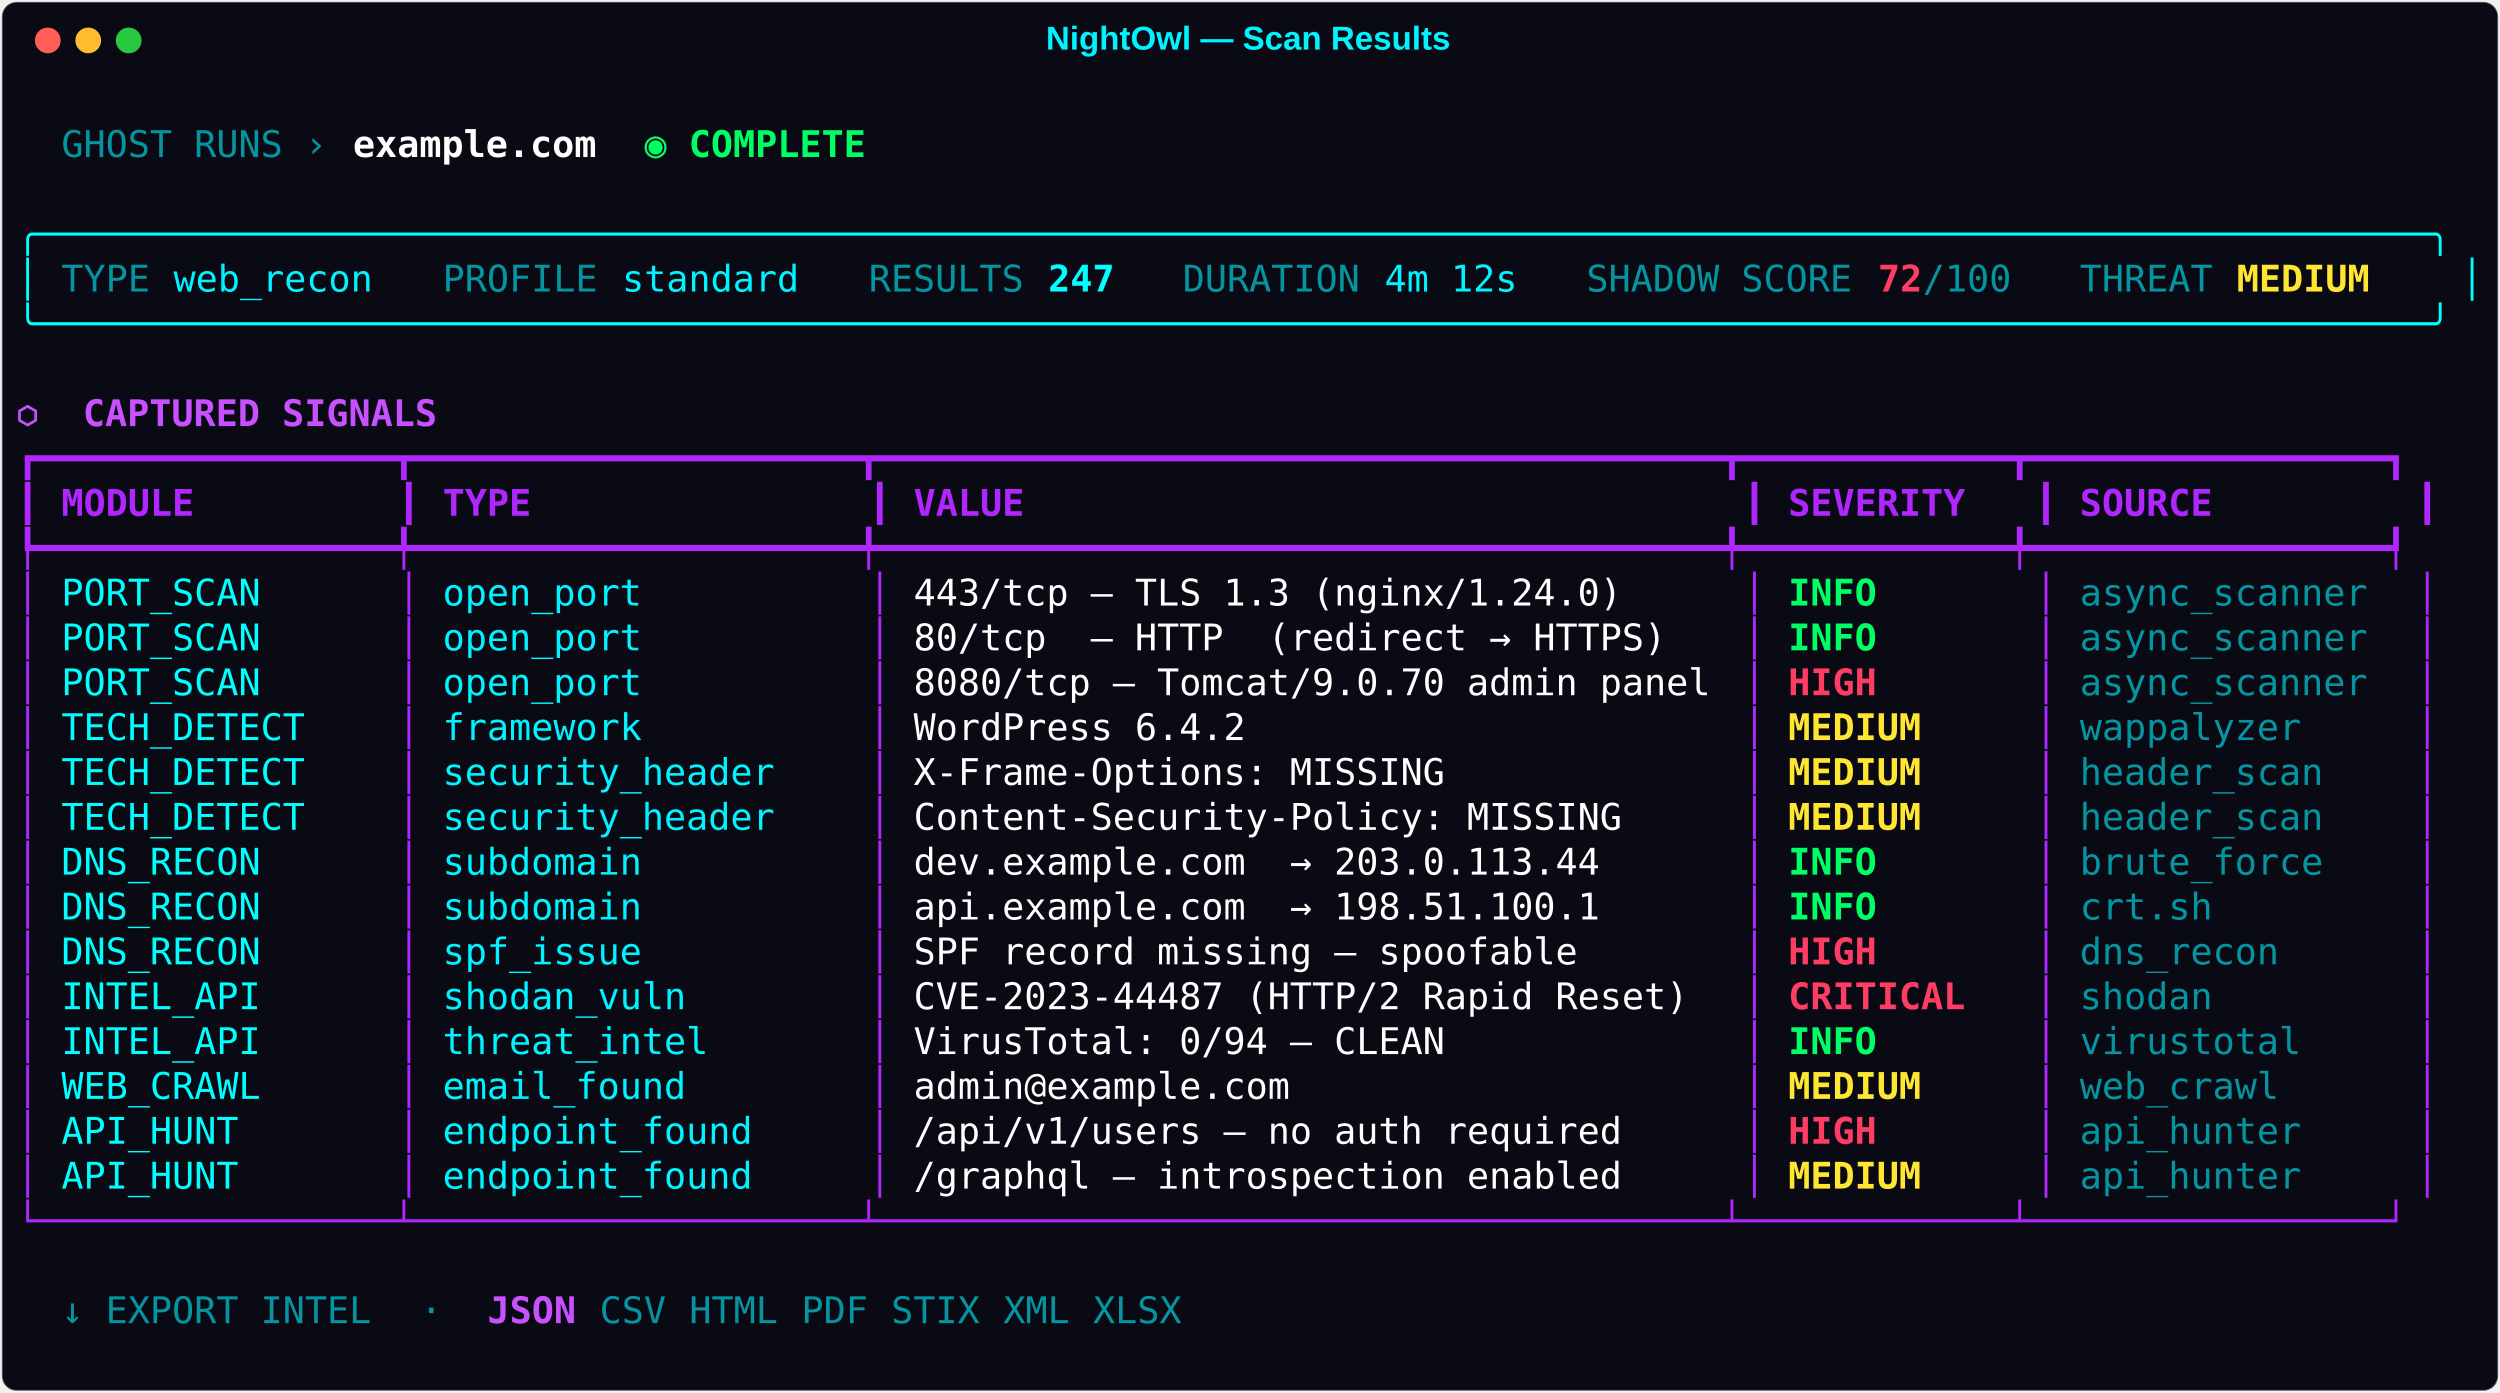
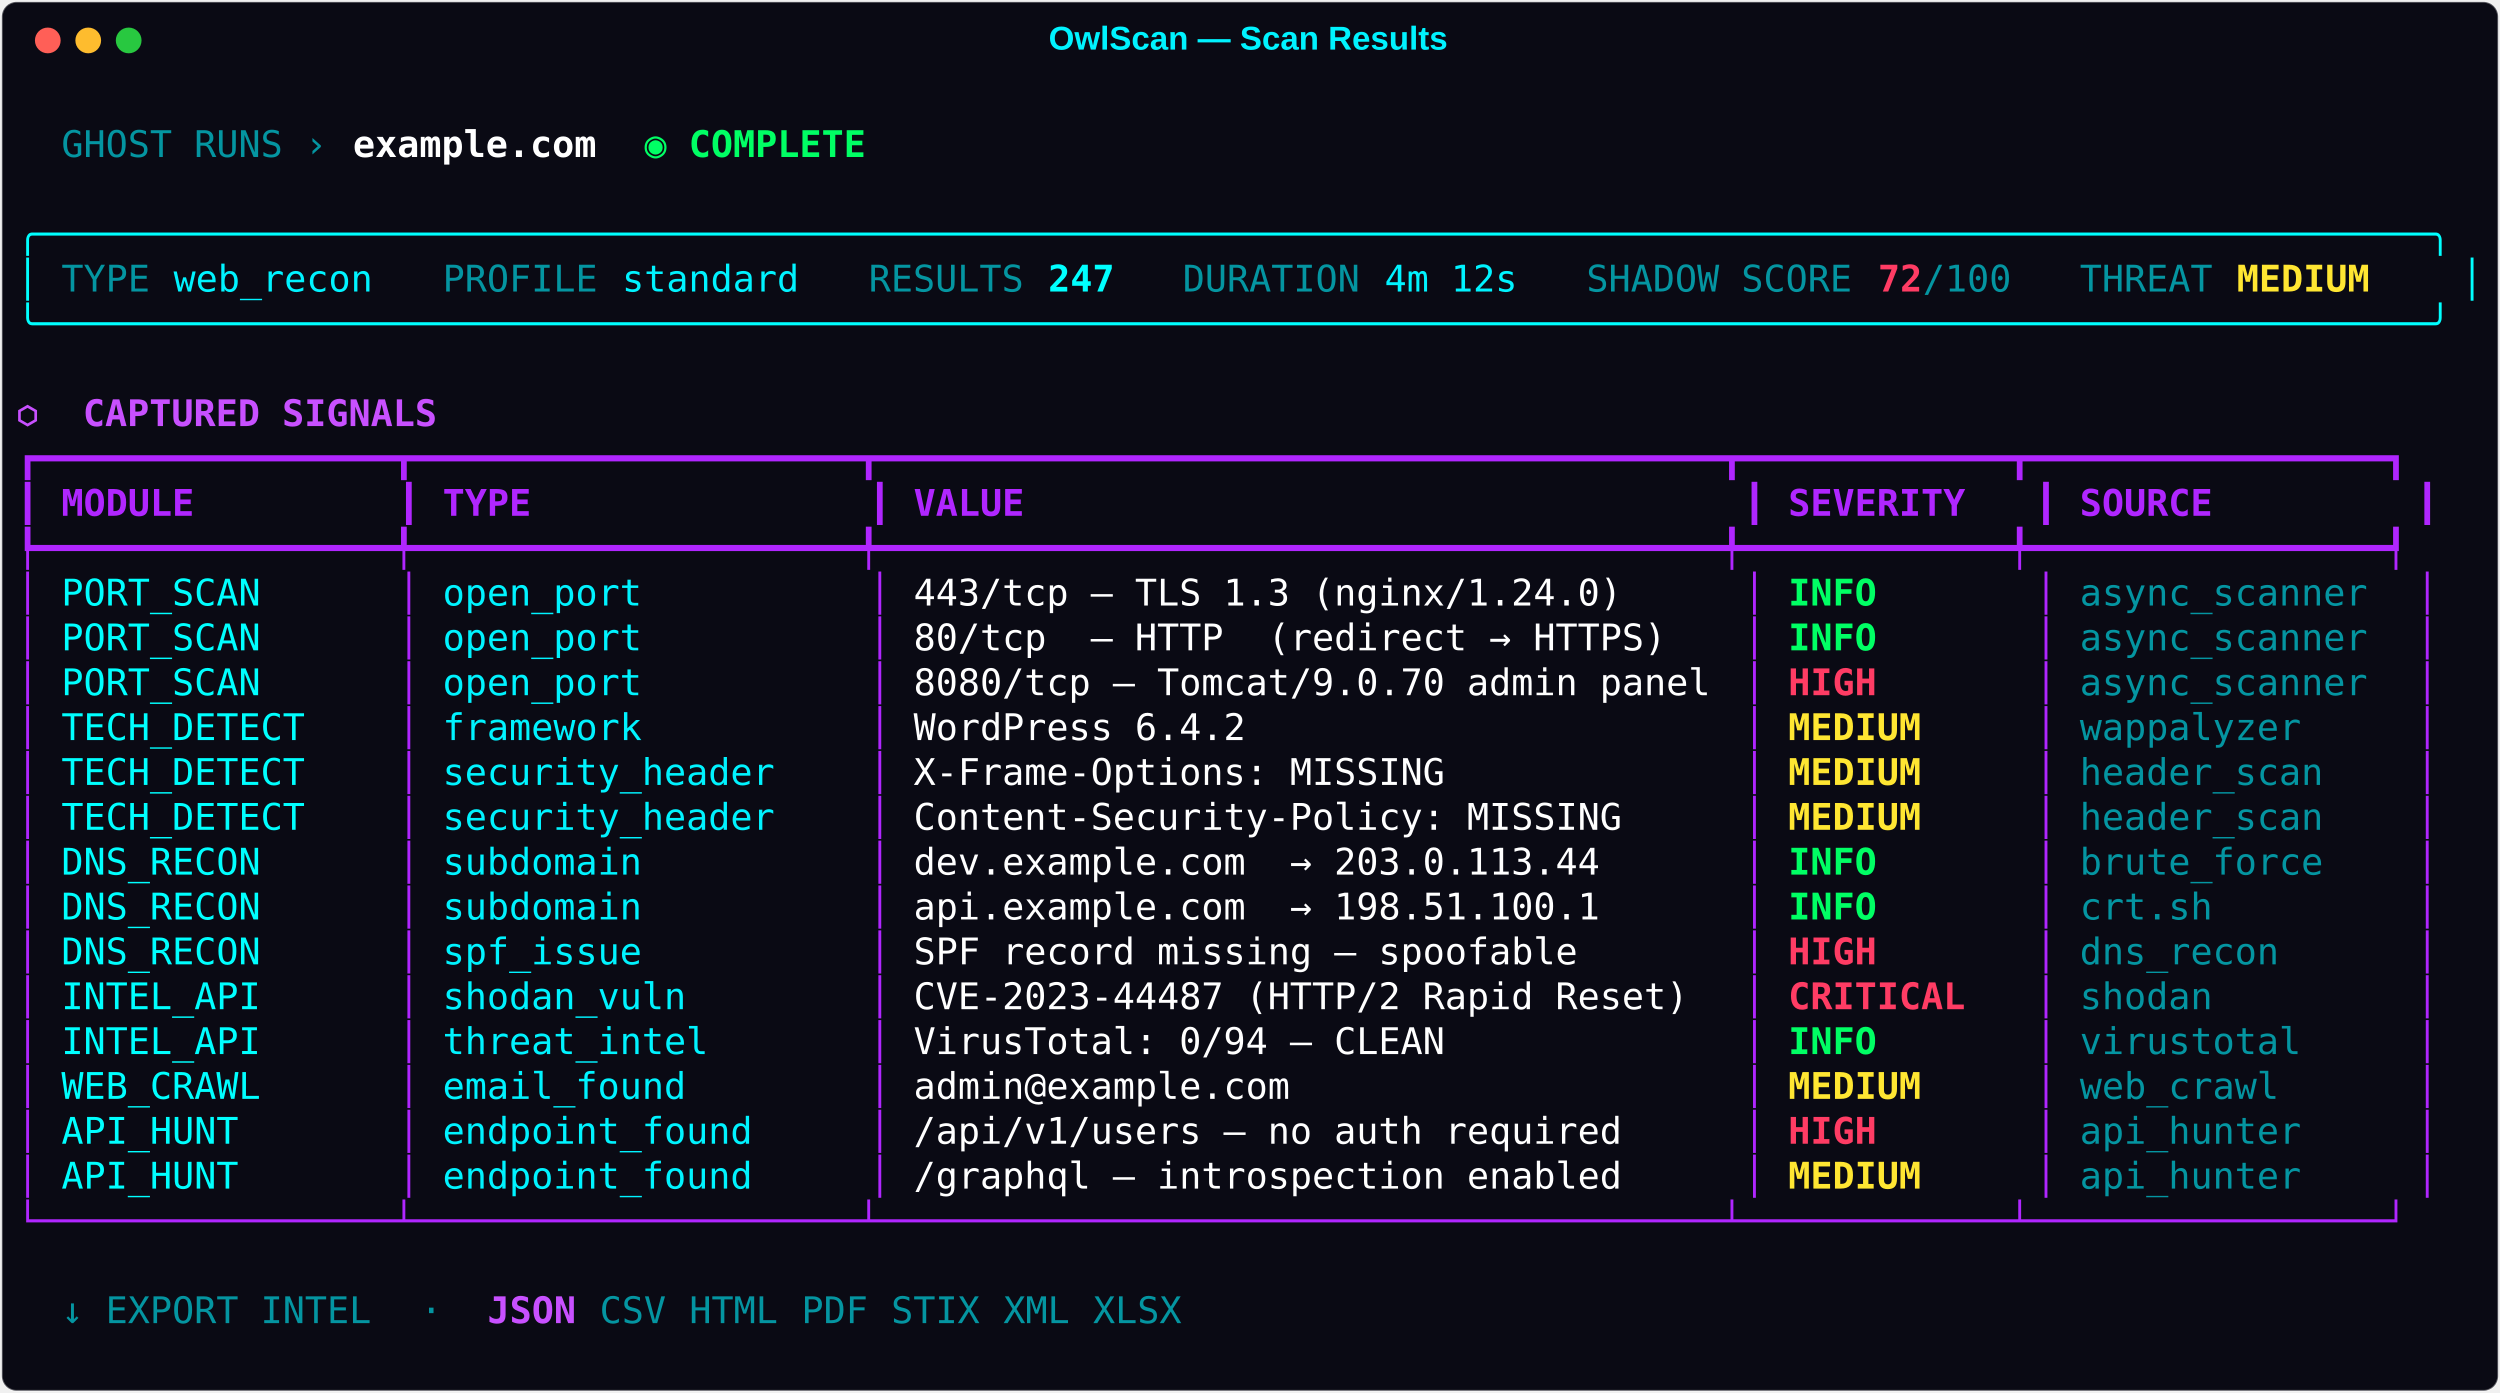
<svg xmlns="http://www.w3.org/2000/svg" class="rich-terminal" viewBox="0 0 1360 757.6">
  <style>

    @font-face {
        font-family: "Fira Code";
        src: local("FiraCode-Regular"),
                url("https://cdnjs.cloudflare.com/ajax/libs/firacode/6.2.0/woff2/FiraCode-Regular.woff2") format("woff2"),
                url("https://cdnjs.cloudflare.com/ajax/libs/firacode/6.2.0/woff/FiraCode-Regular.woff") format("woff");
        font-style: normal;
        font-weight: 400;
    }
    @font-face {
        font-family: "Fira Code";
        src: local("FiraCode-Bold"),
                url("https://cdnjs.cloudflare.com/ajax/libs/firacode/6.2.0/woff2/FiraCode-Bold.woff2") format("woff2"),
                url("https://cdnjs.cloudflare.com/ajax/libs/firacode/6.2.0/woff/FiraCode-Bold.woff") format("woff");
        font-style: bold;
        font-weight: 700;
    }

    .terminal-227183833-matrix {
        font-family: Fira Code, monospace;
        font-size: 20px;
        line-height: 24.4px;
        font-variant-east-asian: full-width;
    }

    .terminal-227183833-title {
        font-size: 18px;
        font-weight: bold;
        font-family: arial;
    }

    .terminal-227183833-r1 { fill: #00f3ff }
.terminal-227183833-r2 { fill: #0495a1 }
.terminal-227183833-r3 { fill: #ffffff;font-weight: bold }
.terminal-227183833-r4 { fill: #00ff64;font-weight: bold }
.terminal-227183833-r5 { fill: #00ffff }
.terminal-227183833-r6 { fill: #00ffff;font-weight: bold }
.terminal-227183833-r7 { fill: #ff3c64;font-weight: bold }
.terminal-227183833-r8 { fill: #ffe632;font-weight: bold }
.terminal-227183833-r9 { fill: #c850ff;font-weight: bold }
.terminal-227183833-r10 { fill: #b026ff }
.terminal-227183833-r11 { fill: #b026ff;font-weight: bold }
.terminal-227183833-r12 { fill: #ffffff }
    </style>
  <defs>
    <clipPath id="terminal-227183833-clip-terminal">
      <rect x="0" y="0" width="1341.0" height="706.6" />
    </clipPath>
    <clipPath id="terminal-227183833-line-0">
      <rect x="0" y="1.5" width="1342" height="24.65" />
    </clipPath>
    <clipPath id="terminal-227183833-line-1">
      <rect x="0" y="25.9" width="1342" height="24.65" />
    </clipPath>
    <clipPath id="terminal-227183833-line-2">
      <rect x="0" y="50.3" width="1342" height="24.65" />
    </clipPath>
    <clipPath id="terminal-227183833-line-3">
      <rect x="0" y="74.7" width="1342" height="24.65" />
    </clipPath>
    <clipPath id="terminal-227183833-line-4">
      <rect x="0" y="99.1" width="1342" height="24.65" />
    </clipPath>
    <clipPath id="terminal-227183833-line-5">
      <rect x="0" y="123.5" width="1342" height="24.65" />
    </clipPath>
    <clipPath id="terminal-227183833-line-6">
      <rect x="0" y="147.9" width="1342" height="24.65" />
    </clipPath>
    <clipPath id="terminal-227183833-line-7">
      <rect x="0" y="172.3" width="1342" height="24.65" />
    </clipPath>
    <clipPath id="terminal-227183833-line-8">
      <rect x="0" y="196.7" width="1342" height="24.65" />
    </clipPath>
    <clipPath id="terminal-227183833-line-9">
      <rect x="0" y="221.1" width="1342" height="24.65" />
    </clipPath>
    <clipPath id="terminal-227183833-line-10">
      <rect x="0" y="245.5" width="1342" height="24.65" />
    </clipPath>
    <clipPath id="terminal-227183833-line-11">
      <rect x="0" y="269.9" width="1342" height="24.65" />
    </clipPath>
    <clipPath id="terminal-227183833-line-12">
      <rect x="0" y="294.3" width="1342" height="24.65" />
    </clipPath>
    <clipPath id="terminal-227183833-line-13">
      <rect x="0" y="318.7" width="1342" height="24.65" />
    </clipPath>
    <clipPath id="terminal-227183833-line-14">
      <rect x="0" y="343.1" width="1342" height="24.65" />
    </clipPath>
    <clipPath id="terminal-227183833-line-15">
      <rect x="0" y="367.5" width="1342" height="24.65" />
    </clipPath>
    <clipPath id="terminal-227183833-line-16">
      <rect x="0" y="391.9" width="1342" height="24.65" />
    </clipPath>
    <clipPath id="terminal-227183833-line-17">
      <rect x="0" y="416.3" width="1342" height="24.65" />
    </clipPath>
    <clipPath id="terminal-227183833-line-18">
      <rect x="0" y="440.7" width="1342" height="24.65" />
    </clipPath>
    <clipPath id="terminal-227183833-line-19">
      <rect x="0" y="465.1" width="1342" height="24.65" />
    </clipPath>
    <clipPath id="terminal-227183833-line-20">
      <rect x="0" y="489.5" width="1342" height="24.65" />
    </clipPath>
    <clipPath id="terminal-227183833-line-21">
      <rect x="0" y="513.9" width="1342" height="24.65" />
    </clipPath>
    <clipPath id="terminal-227183833-line-22">
      <rect x="0" y="538.3" width="1342" height="24.65" />
    </clipPath>
    <clipPath id="terminal-227183833-line-23">
      <rect x="0" y="562.7" width="1342" height="24.65" />
    </clipPath>
    <clipPath id="terminal-227183833-line-24">
      <rect x="0" y="587.1" width="1342" height="24.65" />
    </clipPath>
    <clipPath id="terminal-227183833-line-25">
      <rect x="0" y="611.5" width="1342" height="24.65" />
    </clipPath>
    <clipPath id="terminal-227183833-line-26">
      <rect x="0" y="635.9" width="1342" height="24.65" />
    </clipPath>
    <clipPath id="terminal-227183833-line-27">
      <rect x="0" y="660.3" width="1342" height="24.65" />
    </clipPath>
  </defs>
  <rect fill="#0a0a14" stroke="rgba(255,255,255,0.35)" stroke-width="1" x="1" y="1" width="1358" height="755.6" rx="8" />
-   <text class="terminal-227183833-title" fill="#00f3ff" text-anchor="middle" x="679" y="27">NightOwl — Scan Results</text>
+   <text class="terminal-227183833-title" fill="#00f3ff" text-anchor="middle" x="679" y="27">OwlScan — Scan Results</text>
  <g transform="translate(26,22)">
    <circle cx="0" cy="0" r="7" fill="#ff5f57" />
    <circle cx="22" cy="0" r="7" fill="#febc2e" />
    <circle cx="44" cy="0" r="7" fill="#28c840" />
  </g>
  <g transform="translate(9, 41)" clip-path="url(#terminal-227183833-clip-terminal)">
    <g class="terminal-227183833-matrix">
      <text class="terminal-227183833-r1" x="1342" y="20" textLength="12.2" clip-path="url(#terminal-227183833-line-0)">
</text>
      <text class="terminal-227183833-r2" x="24.4" y="44.4" textLength="146.4" clip-path="url(#terminal-227183833-line-1)">GHOST RUNS ›</text>
      <text class="terminal-227183833-r3" x="183" y="44.4" textLength="134.2" clip-path="url(#terminal-227183833-line-1)">example.com</text>
      <text class="terminal-227183833-r4" x="341.6" y="44.4" textLength="122" clip-path="url(#terminal-227183833-line-1)">◉ COMPLETE</text>
      <text class="terminal-227183833-r1" x="1342" y="44.4" textLength="12.2" clip-path="url(#terminal-227183833-line-1)">
</text>
      <text class="terminal-227183833-r1" x="1342" y="68.8" textLength="12.2" clip-path="url(#terminal-227183833-line-2)">
</text>
      <text class="terminal-227183833-r5" x="0" y="93.2" textLength="1342" clip-path="url(#terminal-227183833-line-3)">╭────────────────────────────────────────────────────────────────────────────────────────────────────────────╮</text>
      <text class="terminal-227183833-r1" x="1342" y="93.2" textLength="12.2" clip-path="url(#terminal-227183833-line-3)">
</text>
      <text class="terminal-227183833-r5" x="0" y="117.6" textLength="12.2" clip-path="url(#terminal-227183833-line-4)">│</text>
      <text class="terminal-227183833-r2" x="24.4" y="117.6" textLength="48.8" clip-path="url(#terminal-227183833-line-4)">TYPE</text>
      <text class="terminal-227183833-r1" x="85.4" y="117.6" textLength="109.8" clip-path="url(#terminal-227183833-line-4)">web_recon</text>
      <text class="terminal-227183833-r2" x="231.8" y="117.6" textLength="85.4" clip-path="url(#terminal-227183833-line-4)">PROFILE</text>
      <text class="terminal-227183833-r1" x="329.4" y="117.6" textLength="97.6" clip-path="url(#terminal-227183833-line-4)">standard</text>
      <text class="terminal-227183833-r2" x="463.6" y="117.6" textLength="85.4" clip-path="url(#terminal-227183833-line-4)">RESULTS</text>
      <text class="terminal-227183833-r6" x="561.2" y="117.6" textLength="36.6" clip-path="url(#terminal-227183833-line-4)">247</text>
      <text class="terminal-227183833-r2" x="634.4" y="117.6" textLength="97.6" clip-path="url(#terminal-227183833-line-4)">DURATION</text>
      <text class="terminal-227183833-r1" x="744.2" y="117.6" textLength="73.2" clip-path="url(#terminal-227183833-line-4)">4m 12s</text>
      <text class="terminal-227183833-r2" x="854" y="117.6" textLength="146.4" clip-path="url(#terminal-227183833-line-4)">SHADOW SCORE</text>
      <text class="terminal-227183833-r7" x="1012.6" y="117.6" textLength="24.4" clip-path="url(#terminal-227183833-line-4)">72</text>
      <text class="terminal-227183833-r2" x="1037" y="117.6" textLength="48.8" clip-path="url(#terminal-227183833-line-4)">/100</text>
      <text class="terminal-227183833-r2" x="1122.4" y="117.6" textLength="73.2" clip-path="url(#terminal-227183833-line-4)">THREAT</text>
      <text class="terminal-227183833-r8" x="1207.8" y="117.6" textLength="73.2" clip-path="url(#terminal-227183833-line-4)">MEDIUM</text>
      <text class="terminal-227183833-r5" x="1329.8" y="117.6" textLength="12.2" clip-path="url(#terminal-227183833-line-4)">│</text>
      <text class="terminal-227183833-r1" x="1342" y="117.6" textLength="12.2" clip-path="url(#terminal-227183833-line-4)">
</text>
      <text class="terminal-227183833-r5" x="0" y="142" textLength="1342" clip-path="url(#terminal-227183833-line-5)">╰────────────────────────────────────────────────────────────────────────────────────────────────────────────╯</text>
      <text class="terminal-227183833-r1" x="1342" y="142" textLength="12.2" clip-path="url(#terminal-227183833-line-5)">
</text>
      <text class="terminal-227183833-r1" x="1342" y="166.4" textLength="12.2" clip-path="url(#terminal-227183833-line-6)">
</text>
      <text class="terminal-227183833-r9" x="0" y="190.8" textLength="1317.6" clip-path="url(#terminal-227183833-line-7)">                                            ⬡  CAPTURED SIGNALS                                             </text>
      <text class="terminal-227183833-r1" x="1342" y="190.8" textLength="12.2" clip-path="url(#terminal-227183833-line-7)">
</text>
      <text class="terminal-227183833-r10" x="0" y="215.2" textLength="1317.6" clip-path="url(#terminal-227183833-line-8)">┏━━━━━━━━━━━━━━━━┳━━━━━━━━━━━━━━━━━━━━┳━━━━━━━━━━━━━━━━━━━━━━━━━━━━━━━━━━━━━━┳━━━━━━━━━━━━┳━━━━━━━━━━━━━━━━┓</text>
      <text class="terminal-227183833-r1" x="1342" y="215.2" textLength="12.2" clip-path="url(#terminal-227183833-line-8)">
</text>
      <text class="terminal-227183833-r10" x="0" y="239.6" textLength="12.2" clip-path="url(#terminal-227183833-line-9)">┃</text>
      <text class="terminal-227183833-r11" x="24.4" y="239.6" textLength="170.8" clip-path="url(#terminal-227183833-line-9)">MODULE        </text>
      <text class="terminal-227183833-r10" x="207.4" y="239.6" textLength="12.2" clip-path="url(#terminal-227183833-line-9)">┃</text>
      <text class="terminal-227183833-r11" x="231.8" y="239.6" textLength="219.6" clip-path="url(#terminal-227183833-line-9)">TYPE              </text>
      <text class="terminal-227183833-r10" x="463.6" y="239.6" textLength="12.2" clip-path="url(#terminal-227183833-line-9)">┃</text>
      <text class="terminal-227183833-r11" x="488" y="239.6" textLength="439.2" clip-path="url(#terminal-227183833-line-9)">VALUE                               </text>
      <text class="terminal-227183833-r10" x="939.4" y="239.6" textLength="12.2" clip-path="url(#terminal-227183833-line-9)">┃</text>
      <text class="terminal-227183833-r11" x="963.8" y="239.6" textLength="122" clip-path="url(#terminal-227183833-line-9)">SEVERITY  </text>
      <text class="terminal-227183833-r10" x="1098" y="239.6" textLength="12.2" clip-path="url(#terminal-227183833-line-9)">┃</text>
      <text class="terminal-227183833-r11" x="1122.4" y="239.6" textLength="170.8" clip-path="url(#terminal-227183833-line-9)">SOURCE        </text>
      <text class="terminal-227183833-r10" x="1305.4" y="239.6" textLength="12.2" clip-path="url(#terminal-227183833-line-9)">┃</text>
      <text class="terminal-227183833-r1" x="1342" y="239.6" textLength="12.2" clip-path="url(#terminal-227183833-line-9)">
</text>
      <text class="terminal-227183833-r10" x="0" y="264" textLength="1317.6" clip-path="url(#terminal-227183833-line-10)">┡━━━━━━━━━━━━━━━━╇━━━━━━━━━━━━━━━━━━━━╇━━━━━━━━━━━━━━━━━━━━━━━━━━━━━━━━━━━━━━╇━━━━━━━━━━━━╇━━━━━━━━━━━━━━━━┩</text>
      <text class="terminal-227183833-r1" x="1342" y="264" textLength="12.2" clip-path="url(#terminal-227183833-line-10)">
</text>
      <text class="terminal-227183833-r10" x="0" y="288.4" textLength="12.2" clip-path="url(#terminal-227183833-line-11)">│</text>
      <text class="terminal-227183833-r5" x="24.4" y="288.4" textLength="170.8" clip-path="url(#terminal-227183833-line-11)">PORT_SCAN     </text>
      <text class="terminal-227183833-r10" x="207.4" y="288.4" textLength="12.2" clip-path="url(#terminal-227183833-line-11)">│</text>
      <text class="terminal-227183833-r1" x="231.8" y="288.4" textLength="219.6" clip-path="url(#terminal-227183833-line-11)">open_port         </text>
      <text class="terminal-227183833-r10" x="463.6" y="288.4" textLength="12.2" clip-path="url(#terminal-227183833-line-11)">│</text>
      <text class="terminal-227183833-r12" x="488" y="288.4" textLength="439.2" clip-path="url(#terminal-227183833-line-11)">443/tcp — TLS 1.3 (nginx/1.24.0)    </text>
      <text class="terminal-227183833-r10" x="939.4" y="288.4" textLength="12.2" clip-path="url(#terminal-227183833-line-11)">│</text>
      <text class="terminal-227183833-r4" x="963.8" y="288.4" textLength="48.8" clip-path="url(#terminal-227183833-line-11)">INFO</text>
      <text class="terminal-227183833-r10" x="1098" y="288.4" textLength="12.2" clip-path="url(#terminal-227183833-line-11)">│</text>
      <text class="terminal-227183833-r2" x="1122.4" y="288.4" textLength="170.8" clip-path="url(#terminal-227183833-line-11)">async_scanner </text>
      <text class="terminal-227183833-r10" x="1305.4" y="288.4" textLength="12.2" clip-path="url(#terminal-227183833-line-11)">│</text>
      <text class="terminal-227183833-r1" x="1342" y="288.4" textLength="12.2" clip-path="url(#terminal-227183833-line-11)">
</text>
      <text class="terminal-227183833-r10" x="0" y="312.8" textLength="12.2" clip-path="url(#terminal-227183833-line-12)">│</text>
      <text class="terminal-227183833-r5" x="24.4" y="312.8" textLength="170.8" clip-path="url(#terminal-227183833-line-12)">PORT_SCAN     </text>
      <text class="terminal-227183833-r10" x="207.4" y="312.8" textLength="12.2" clip-path="url(#terminal-227183833-line-12)">│</text>
      <text class="terminal-227183833-r1" x="231.8" y="312.8" textLength="219.6" clip-path="url(#terminal-227183833-line-12)">open_port         </text>
      <text class="terminal-227183833-r10" x="463.6" y="312.8" textLength="12.2" clip-path="url(#terminal-227183833-line-12)">│</text>
      <text class="terminal-227183833-r12" x="488" y="312.8" textLength="439.2" clip-path="url(#terminal-227183833-line-12)">80/tcp  — HTTP  (redirect → HTTPS)  </text>
      <text class="terminal-227183833-r10" x="939.4" y="312.8" textLength="12.2" clip-path="url(#terminal-227183833-line-12)">│</text>
      <text class="terminal-227183833-r4" x="963.8" y="312.8" textLength="48.8" clip-path="url(#terminal-227183833-line-12)">INFO</text>
      <text class="terminal-227183833-r10" x="1098" y="312.8" textLength="12.2" clip-path="url(#terminal-227183833-line-12)">│</text>
      <text class="terminal-227183833-r2" x="1122.4" y="312.8" textLength="170.8" clip-path="url(#terminal-227183833-line-12)">async_scanner </text>
      <text class="terminal-227183833-r10" x="1305.4" y="312.8" textLength="12.2" clip-path="url(#terminal-227183833-line-12)">│</text>
      <text class="terminal-227183833-r1" x="1342" y="312.8" textLength="12.2" clip-path="url(#terminal-227183833-line-12)">
</text>
      <text class="terminal-227183833-r10" x="0" y="337.2" textLength="12.2" clip-path="url(#terminal-227183833-line-13)">│</text>
      <text class="terminal-227183833-r5" x="24.4" y="337.2" textLength="170.8" clip-path="url(#terminal-227183833-line-13)">PORT_SCAN     </text>
      <text class="terminal-227183833-r10" x="207.4" y="337.2" textLength="12.2" clip-path="url(#terminal-227183833-line-13)">│</text>
      <text class="terminal-227183833-r1" x="231.8" y="337.2" textLength="219.6" clip-path="url(#terminal-227183833-line-13)">open_port         </text>
      <text class="terminal-227183833-r10" x="463.6" y="337.2" textLength="12.2" clip-path="url(#terminal-227183833-line-13)">│</text>
      <text class="terminal-227183833-r12" x="488" y="337.2" textLength="439.2" clip-path="url(#terminal-227183833-line-13)">8080/tcp — Tomcat/9.0.70 admin panel</text>
      <text class="terminal-227183833-r10" x="939.4" y="337.2" textLength="12.2" clip-path="url(#terminal-227183833-line-13)">│</text>
      <text class="terminal-227183833-r7" x="963.8" y="337.2" textLength="48.8" clip-path="url(#terminal-227183833-line-13)">HIGH</text>
      <text class="terminal-227183833-r10" x="1098" y="337.2" textLength="12.2" clip-path="url(#terminal-227183833-line-13)">│</text>
      <text class="terminal-227183833-r2" x="1122.4" y="337.2" textLength="170.8" clip-path="url(#terminal-227183833-line-13)">async_scanner </text>
      <text class="terminal-227183833-r10" x="1305.4" y="337.2" textLength="12.2" clip-path="url(#terminal-227183833-line-13)">│</text>
      <text class="terminal-227183833-r1" x="1342" y="337.2" textLength="12.2" clip-path="url(#terminal-227183833-line-13)">
</text>
      <text class="terminal-227183833-r10" x="0" y="361.6" textLength="12.2" clip-path="url(#terminal-227183833-line-14)">│</text>
      <text class="terminal-227183833-r5" x="24.4" y="361.6" textLength="170.8" clip-path="url(#terminal-227183833-line-14)">TECH_DETECT   </text>
      <text class="terminal-227183833-r10" x="207.4" y="361.6" textLength="12.2" clip-path="url(#terminal-227183833-line-14)">│</text>
      <text class="terminal-227183833-r1" x="231.8" y="361.6" textLength="219.6" clip-path="url(#terminal-227183833-line-14)">framework         </text>
      <text class="terminal-227183833-r10" x="463.6" y="361.6" textLength="12.2" clip-path="url(#terminal-227183833-line-14)">│</text>
      <text class="terminal-227183833-r12" x="488" y="361.6" textLength="439.2" clip-path="url(#terminal-227183833-line-14)">WordPress 6.4.2                     </text>
      <text class="terminal-227183833-r10" x="939.4" y="361.6" textLength="12.2" clip-path="url(#terminal-227183833-line-14)">│</text>
      <text class="terminal-227183833-r8" x="963.8" y="361.6" textLength="73.2" clip-path="url(#terminal-227183833-line-14)">MEDIUM</text>
      <text class="terminal-227183833-r10" x="1098" y="361.6" textLength="12.2" clip-path="url(#terminal-227183833-line-14)">│</text>
      <text class="terminal-227183833-r2" x="1122.4" y="361.6" textLength="170.8" clip-path="url(#terminal-227183833-line-14)">wappalyzer    </text>
      <text class="terminal-227183833-r10" x="1305.4" y="361.6" textLength="12.2" clip-path="url(#terminal-227183833-line-14)">│</text>
      <text class="terminal-227183833-r1" x="1342" y="361.6" textLength="12.2" clip-path="url(#terminal-227183833-line-14)">
</text>
      <text class="terminal-227183833-r10" x="0" y="386" textLength="12.2" clip-path="url(#terminal-227183833-line-15)">│</text>
      <text class="terminal-227183833-r5" x="24.4" y="386" textLength="170.8" clip-path="url(#terminal-227183833-line-15)">TECH_DETECT   </text>
      <text class="terminal-227183833-r10" x="207.4" y="386" textLength="12.2" clip-path="url(#terminal-227183833-line-15)">│</text>
      <text class="terminal-227183833-r1" x="231.8" y="386" textLength="219.6" clip-path="url(#terminal-227183833-line-15)">security_header   </text>
      <text class="terminal-227183833-r10" x="463.6" y="386" textLength="12.2" clip-path="url(#terminal-227183833-line-15)">│</text>
      <text class="terminal-227183833-r12" x="488" y="386" textLength="439.2" clip-path="url(#terminal-227183833-line-15)">X-Frame-Options: MISSING            </text>
      <text class="terminal-227183833-r10" x="939.4" y="386" textLength="12.2" clip-path="url(#terminal-227183833-line-15)">│</text>
      <text class="terminal-227183833-r8" x="963.8" y="386" textLength="73.2" clip-path="url(#terminal-227183833-line-15)">MEDIUM</text>
      <text class="terminal-227183833-r10" x="1098" y="386" textLength="12.2" clip-path="url(#terminal-227183833-line-15)">│</text>
      <text class="terminal-227183833-r2" x="1122.4" y="386" textLength="170.8" clip-path="url(#terminal-227183833-line-15)">header_scan   </text>
      <text class="terminal-227183833-r10" x="1305.4" y="386" textLength="12.2" clip-path="url(#terminal-227183833-line-15)">│</text>
      <text class="terminal-227183833-r1" x="1342" y="386" textLength="12.2" clip-path="url(#terminal-227183833-line-15)">
</text>
      <text class="terminal-227183833-r10" x="0" y="410.4" textLength="12.2" clip-path="url(#terminal-227183833-line-16)">│</text>
      <text class="terminal-227183833-r5" x="24.4" y="410.4" textLength="170.8" clip-path="url(#terminal-227183833-line-16)">TECH_DETECT   </text>
      <text class="terminal-227183833-r10" x="207.4" y="410.4" textLength="12.2" clip-path="url(#terminal-227183833-line-16)">│</text>
      <text class="terminal-227183833-r1" x="231.8" y="410.4" textLength="219.6" clip-path="url(#terminal-227183833-line-16)">security_header   </text>
      <text class="terminal-227183833-r10" x="463.6" y="410.4" textLength="12.2" clip-path="url(#terminal-227183833-line-16)">│</text>
      <text class="terminal-227183833-r12" x="488" y="410.4" textLength="439.2" clip-path="url(#terminal-227183833-line-16)">Content-Security-Policy: MISSING    </text>
      <text class="terminal-227183833-r10" x="939.4" y="410.4" textLength="12.2" clip-path="url(#terminal-227183833-line-16)">│</text>
      <text class="terminal-227183833-r8" x="963.8" y="410.4" textLength="73.2" clip-path="url(#terminal-227183833-line-16)">MEDIUM</text>
      <text class="terminal-227183833-r10" x="1098" y="410.4" textLength="12.2" clip-path="url(#terminal-227183833-line-16)">│</text>
      <text class="terminal-227183833-r2" x="1122.4" y="410.4" textLength="170.8" clip-path="url(#terminal-227183833-line-16)">header_scan   </text>
      <text class="terminal-227183833-r10" x="1305.4" y="410.4" textLength="12.2" clip-path="url(#terminal-227183833-line-16)">│</text>
      <text class="terminal-227183833-r1" x="1342" y="410.4" textLength="12.2" clip-path="url(#terminal-227183833-line-16)">
</text>
      <text class="terminal-227183833-r10" x="0" y="434.8" textLength="12.2" clip-path="url(#terminal-227183833-line-17)">│</text>
      <text class="terminal-227183833-r5" x="24.4" y="434.8" textLength="170.8" clip-path="url(#terminal-227183833-line-17)">DNS_RECON     </text>
      <text class="terminal-227183833-r10" x="207.4" y="434.8" textLength="12.2" clip-path="url(#terminal-227183833-line-17)">│</text>
      <text class="terminal-227183833-r1" x="231.8" y="434.8" textLength="219.6" clip-path="url(#terminal-227183833-line-17)">subdomain         </text>
      <text class="terminal-227183833-r10" x="463.6" y="434.8" textLength="12.2" clip-path="url(#terminal-227183833-line-17)">│</text>
      <text class="terminal-227183833-r12" x="488" y="434.8" textLength="439.2" clip-path="url(#terminal-227183833-line-17)">dev.example.com  → 203.0.113.44     </text>
      <text class="terminal-227183833-r10" x="939.4" y="434.8" textLength="12.2" clip-path="url(#terminal-227183833-line-17)">│</text>
      <text class="terminal-227183833-r4" x="963.8" y="434.8" textLength="48.8" clip-path="url(#terminal-227183833-line-17)">INFO</text>
      <text class="terminal-227183833-r10" x="1098" y="434.8" textLength="12.2" clip-path="url(#terminal-227183833-line-17)">│</text>
      <text class="terminal-227183833-r2" x="1122.4" y="434.8" textLength="170.8" clip-path="url(#terminal-227183833-line-17)">brute_force   </text>
      <text class="terminal-227183833-r10" x="1305.4" y="434.8" textLength="12.2" clip-path="url(#terminal-227183833-line-17)">│</text>
      <text class="terminal-227183833-r1" x="1342" y="434.8" textLength="12.2" clip-path="url(#terminal-227183833-line-17)">
</text>
      <text class="terminal-227183833-r10" x="0" y="459.2" textLength="12.2" clip-path="url(#terminal-227183833-line-18)">│</text>
      <text class="terminal-227183833-r5" x="24.4" y="459.2" textLength="170.8" clip-path="url(#terminal-227183833-line-18)">DNS_RECON     </text>
      <text class="terminal-227183833-r10" x="207.4" y="459.2" textLength="12.2" clip-path="url(#terminal-227183833-line-18)">│</text>
      <text class="terminal-227183833-r1" x="231.8" y="459.2" textLength="219.6" clip-path="url(#terminal-227183833-line-18)">subdomain         </text>
      <text class="terminal-227183833-r10" x="463.6" y="459.2" textLength="12.2" clip-path="url(#terminal-227183833-line-18)">│</text>
      <text class="terminal-227183833-r12" x="488" y="459.2" textLength="439.2" clip-path="url(#terminal-227183833-line-18)">api.example.com  → 198.51.100.1     </text>
      <text class="terminal-227183833-r10" x="939.4" y="459.2" textLength="12.2" clip-path="url(#terminal-227183833-line-18)">│</text>
      <text class="terminal-227183833-r4" x="963.8" y="459.2" textLength="48.8" clip-path="url(#terminal-227183833-line-18)">INFO</text>
      <text class="terminal-227183833-r10" x="1098" y="459.2" textLength="12.2" clip-path="url(#terminal-227183833-line-18)">│</text>
      <text class="terminal-227183833-r2" x="1122.4" y="459.2" textLength="170.8" clip-path="url(#terminal-227183833-line-18)">crt.sh        </text>
      <text class="terminal-227183833-r10" x="1305.4" y="459.2" textLength="12.2" clip-path="url(#terminal-227183833-line-18)">│</text>
      <text class="terminal-227183833-r1" x="1342" y="459.2" textLength="12.2" clip-path="url(#terminal-227183833-line-18)">
</text>
      <text class="terminal-227183833-r10" x="0" y="483.6" textLength="12.2" clip-path="url(#terminal-227183833-line-19)">│</text>
      <text class="terminal-227183833-r5" x="24.4" y="483.6" textLength="170.8" clip-path="url(#terminal-227183833-line-19)">DNS_RECON     </text>
      <text class="terminal-227183833-r10" x="207.4" y="483.6" textLength="12.2" clip-path="url(#terminal-227183833-line-19)">│</text>
      <text class="terminal-227183833-r1" x="231.8" y="483.6" textLength="219.6" clip-path="url(#terminal-227183833-line-19)">spf_issue         </text>
      <text class="terminal-227183833-r10" x="463.6" y="483.6" textLength="12.2" clip-path="url(#terminal-227183833-line-19)">│</text>
      <text class="terminal-227183833-r12" x="488" y="483.6" textLength="439.2" clip-path="url(#terminal-227183833-line-19)">SPF record missing — spoofable      </text>
      <text class="terminal-227183833-r10" x="939.4" y="483.6" textLength="12.2" clip-path="url(#terminal-227183833-line-19)">│</text>
      <text class="terminal-227183833-r7" x="963.8" y="483.6" textLength="48.8" clip-path="url(#terminal-227183833-line-19)">HIGH</text>
      <text class="terminal-227183833-r10" x="1098" y="483.6" textLength="12.2" clip-path="url(#terminal-227183833-line-19)">│</text>
      <text class="terminal-227183833-r2" x="1122.4" y="483.6" textLength="170.8" clip-path="url(#terminal-227183833-line-19)">dns_recon     </text>
      <text class="terminal-227183833-r10" x="1305.4" y="483.6" textLength="12.2" clip-path="url(#terminal-227183833-line-19)">│</text>
      <text class="terminal-227183833-r1" x="1342" y="483.6" textLength="12.2" clip-path="url(#terminal-227183833-line-19)">
</text>
      <text class="terminal-227183833-r10" x="0" y="508" textLength="12.2" clip-path="url(#terminal-227183833-line-20)">│</text>
      <text class="terminal-227183833-r5" x="24.4" y="508" textLength="170.8" clip-path="url(#terminal-227183833-line-20)">INTEL_API     </text>
      <text class="terminal-227183833-r10" x="207.4" y="508" textLength="12.2" clip-path="url(#terminal-227183833-line-20)">│</text>
      <text class="terminal-227183833-r1" x="231.8" y="508" textLength="219.6" clip-path="url(#terminal-227183833-line-20)">shodan_vuln       </text>
      <text class="terminal-227183833-r10" x="463.6" y="508" textLength="12.2" clip-path="url(#terminal-227183833-line-20)">│</text>
      <text class="terminal-227183833-r12" x="488" y="508" textLength="439.2" clip-path="url(#terminal-227183833-line-20)">CVE-2023-44487 (HTTP/2 Rapid Reset) </text>
      <text class="terminal-227183833-r10" x="939.4" y="508" textLength="12.2" clip-path="url(#terminal-227183833-line-20)">│</text>
      <text class="terminal-227183833-r7" x="963.8" y="508" textLength="97.6" clip-path="url(#terminal-227183833-line-20)">CRITICAL</text>
      <text class="terminal-227183833-r10" x="1098" y="508" textLength="12.2" clip-path="url(#terminal-227183833-line-20)">│</text>
      <text class="terminal-227183833-r2" x="1122.4" y="508" textLength="170.8" clip-path="url(#terminal-227183833-line-20)">shodan        </text>
      <text class="terminal-227183833-r10" x="1305.4" y="508" textLength="12.2" clip-path="url(#terminal-227183833-line-20)">│</text>
      <text class="terminal-227183833-r1" x="1342" y="508" textLength="12.2" clip-path="url(#terminal-227183833-line-20)">
</text>
      <text class="terminal-227183833-r10" x="0" y="532.4" textLength="12.2" clip-path="url(#terminal-227183833-line-21)">│</text>
      <text class="terminal-227183833-r5" x="24.4" y="532.4" textLength="170.8" clip-path="url(#terminal-227183833-line-21)">INTEL_API     </text>
      <text class="terminal-227183833-r10" x="207.4" y="532.4" textLength="12.2" clip-path="url(#terminal-227183833-line-21)">│</text>
      <text class="terminal-227183833-r1" x="231.8" y="532.4" textLength="219.6" clip-path="url(#terminal-227183833-line-21)">threat_intel      </text>
      <text class="terminal-227183833-r10" x="463.6" y="532.4" textLength="12.2" clip-path="url(#terminal-227183833-line-21)">│</text>
      <text class="terminal-227183833-r12" x="488" y="532.4" textLength="439.2" clip-path="url(#terminal-227183833-line-21)">VirusTotal: 0/94 — CLEAN            </text>
      <text class="terminal-227183833-r10" x="939.4" y="532.4" textLength="12.2" clip-path="url(#terminal-227183833-line-21)">│</text>
      <text class="terminal-227183833-r4" x="963.8" y="532.4" textLength="48.8" clip-path="url(#terminal-227183833-line-21)">INFO</text>
      <text class="terminal-227183833-r10" x="1098" y="532.4" textLength="12.2" clip-path="url(#terminal-227183833-line-21)">│</text>
      <text class="terminal-227183833-r2" x="1122.4" y="532.4" textLength="170.8" clip-path="url(#terminal-227183833-line-21)">virustotal    </text>
      <text class="terminal-227183833-r10" x="1305.4" y="532.4" textLength="12.2" clip-path="url(#terminal-227183833-line-21)">│</text>
      <text class="terminal-227183833-r1" x="1342" y="532.4" textLength="12.2" clip-path="url(#terminal-227183833-line-21)">
</text>
      <text class="terminal-227183833-r10" x="0" y="556.8" textLength="12.2" clip-path="url(#terminal-227183833-line-22)">│</text>
      <text class="terminal-227183833-r5" x="24.4" y="556.8" textLength="170.8" clip-path="url(#terminal-227183833-line-22)">WEB_CRAWL     </text>
      <text class="terminal-227183833-r10" x="207.4" y="556.8" textLength="12.2" clip-path="url(#terminal-227183833-line-22)">│</text>
      <text class="terminal-227183833-r1" x="231.8" y="556.8" textLength="219.6" clip-path="url(#terminal-227183833-line-22)">email_found       </text>
      <text class="terminal-227183833-r10" x="463.6" y="556.8" textLength="12.2" clip-path="url(#terminal-227183833-line-22)">│</text>
      <text class="terminal-227183833-r12" x="488" y="556.8" textLength="439.2" clip-path="url(#terminal-227183833-line-22)">admin@example.com                   </text>
      <text class="terminal-227183833-r10" x="939.4" y="556.8" textLength="12.2" clip-path="url(#terminal-227183833-line-22)">│</text>
      <text class="terminal-227183833-r8" x="963.8" y="556.8" textLength="73.2" clip-path="url(#terminal-227183833-line-22)">MEDIUM</text>
      <text class="terminal-227183833-r10" x="1098" y="556.8" textLength="12.2" clip-path="url(#terminal-227183833-line-22)">│</text>
      <text class="terminal-227183833-r2" x="1122.4" y="556.8" textLength="170.8" clip-path="url(#terminal-227183833-line-22)">web_crawl     </text>
      <text class="terminal-227183833-r10" x="1305.4" y="556.8" textLength="12.2" clip-path="url(#terminal-227183833-line-22)">│</text>
      <text class="terminal-227183833-r1" x="1342" y="556.8" textLength="12.2" clip-path="url(#terminal-227183833-line-22)">
</text>
      <text class="terminal-227183833-r10" x="0" y="581.2" textLength="12.2" clip-path="url(#terminal-227183833-line-23)">│</text>
      <text class="terminal-227183833-r5" x="24.4" y="581.2" textLength="170.8" clip-path="url(#terminal-227183833-line-23)">API_HUNT      </text>
      <text class="terminal-227183833-r10" x="207.4" y="581.2" textLength="12.2" clip-path="url(#terminal-227183833-line-23)">│</text>
      <text class="terminal-227183833-r1" x="231.8" y="581.2" textLength="219.6" clip-path="url(#terminal-227183833-line-23)">endpoint_found    </text>
      <text class="terminal-227183833-r10" x="463.6" y="581.2" textLength="12.2" clip-path="url(#terminal-227183833-line-23)">│</text>
      <text class="terminal-227183833-r12" x="488" y="581.2" textLength="439.2" clip-path="url(#terminal-227183833-line-23)">/api/v1/users — no auth required    </text>
      <text class="terminal-227183833-r10" x="939.4" y="581.2" textLength="12.2" clip-path="url(#terminal-227183833-line-23)">│</text>
      <text class="terminal-227183833-r7" x="963.8" y="581.2" textLength="48.8" clip-path="url(#terminal-227183833-line-23)">HIGH</text>
      <text class="terminal-227183833-r10" x="1098" y="581.2" textLength="12.2" clip-path="url(#terminal-227183833-line-23)">│</text>
      <text class="terminal-227183833-r2" x="1122.4" y="581.2" textLength="170.8" clip-path="url(#terminal-227183833-line-23)">api_hunter    </text>
      <text class="terminal-227183833-r10" x="1305.4" y="581.2" textLength="12.2" clip-path="url(#terminal-227183833-line-23)">│</text>
      <text class="terminal-227183833-r1" x="1342" y="581.2" textLength="12.2" clip-path="url(#terminal-227183833-line-23)">
</text>
      <text class="terminal-227183833-r10" x="0" y="605.6" textLength="12.2" clip-path="url(#terminal-227183833-line-24)">│</text>
      <text class="terminal-227183833-r5" x="24.4" y="605.6" textLength="170.8" clip-path="url(#terminal-227183833-line-24)">API_HUNT      </text>
      <text class="terminal-227183833-r10" x="207.4" y="605.6" textLength="12.2" clip-path="url(#terminal-227183833-line-24)">│</text>
      <text class="terminal-227183833-r1" x="231.8" y="605.6" textLength="219.6" clip-path="url(#terminal-227183833-line-24)">endpoint_found    </text>
      <text class="terminal-227183833-r10" x="463.6" y="605.6" textLength="12.2" clip-path="url(#terminal-227183833-line-24)">│</text>
      <text class="terminal-227183833-r12" x="488" y="605.6" textLength="439.2" clip-path="url(#terminal-227183833-line-24)">/graphql — introspection enabled    </text>
      <text class="terminal-227183833-r10" x="939.4" y="605.6" textLength="12.2" clip-path="url(#terminal-227183833-line-24)">│</text>
      <text class="terminal-227183833-r8" x="963.8" y="605.6" textLength="73.2" clip-path="url(#terminal-227183833-line-24)">MEDIUM</text>
      <text class="terminal-227183833-r10" x="1098" y="605.6" textLength="12.2" clip-path="url(#terminal-227183833-line-24)">│</text>
      <text class="terminal-227183833-r2" x="1122.4" y="605.6" textLength="170.8" clip-path="url(#terminal-227183833-line-24)">api_hunter    </text>
      <text class="terminal-227183833-r10" x="1305.4" y="605.6" textLength="12.2" clip-path="url(#terminal-227183833-line-24)">│</text>
      <text class="terminal-227183833-r1" x="1342" y="605.6" textLength="12.2" clip-path="url(#terminal-227183833-line-24)">
</text>
      <text class="terminal-227183833-r10" x="0" y="630" textLength="1317.6" clip-path="url(#terminal-227183833-line-25)">└────────────────┴────────────────────┴──────────────────────────────────────┴────────────┴────────────────┘</text>
      <text class="terminal-227183833-r1" x="1342" y="630" textLength="12.2" clip-path="url(#terminal-227183833-line-25)">
</text>
      <text class="terminal-227183833-r1" x="1342" y="654.4" textLength="12.2" clip-path="url(#terminal-227183833-line-26)">
</text>
      <text class="terminal-227183833-r2" x="24.4" y="678.8" textLength="170.8" clip-path="url(#terminal-227183833-line-27)">↓ EXPORT INTEL</text>
      <text class="terminal-227183833-r2" x="219.6" y="678.8" textLength="12.2" clip-path="url(#terminal-227183833-line-27)">·</text>
      <text class="terminal-227183833-r9" x="256.2" y="678.8" textLength="48.8" clip-path="url(#terminal-227183833-line-27)">JSON</text>
      <text class="terminal-227183833-r2" x="317.2" y="678.8" textLength="36.6" clip-path="url(#terminal-227183833-line-27)">CSV</text>
      <text class="terminal-227183833-r2" x="366" y="678.8" textLength="48.8" clip-path="url(#terminal-227183833-line-27)">HTML</text>
      <text class="terminal-227183833-r2" x="427" y="678.8" textLength="36.6" clip-path="url(#terminal-227183833-line-27)">PDF</text>
      <text class="terminal-227183833-r2" x="475.8" y="678.8" textLength="48.8" clip-path="url(#terminal-227183833-line-27)">STIX</text>
      <text class="terminal-227183833-r2" x="536.8" y="678.8" textLength="36.6" clip-path="url(#terminal-227183833-line-27)">XML</text>
      <text class="terminal-227183833-r2" x="585.6" y="678.8" textLength="48.8" clip-path="url(#terminal-227183833-line-27)">XLSX</text>
      <text class="terminal-227183833-r1" x="1342" y="678.8" textLength="12.2" clip-path="url(#terminal-227183833-line-27)">
</text>
      <text class="terminal-227183833-r1" x="1342" y="703.2" textLength="12.2" clip-path="url(#terminal-227183833-line-28)">
</text>
    </g>
  </g>
</svg>
